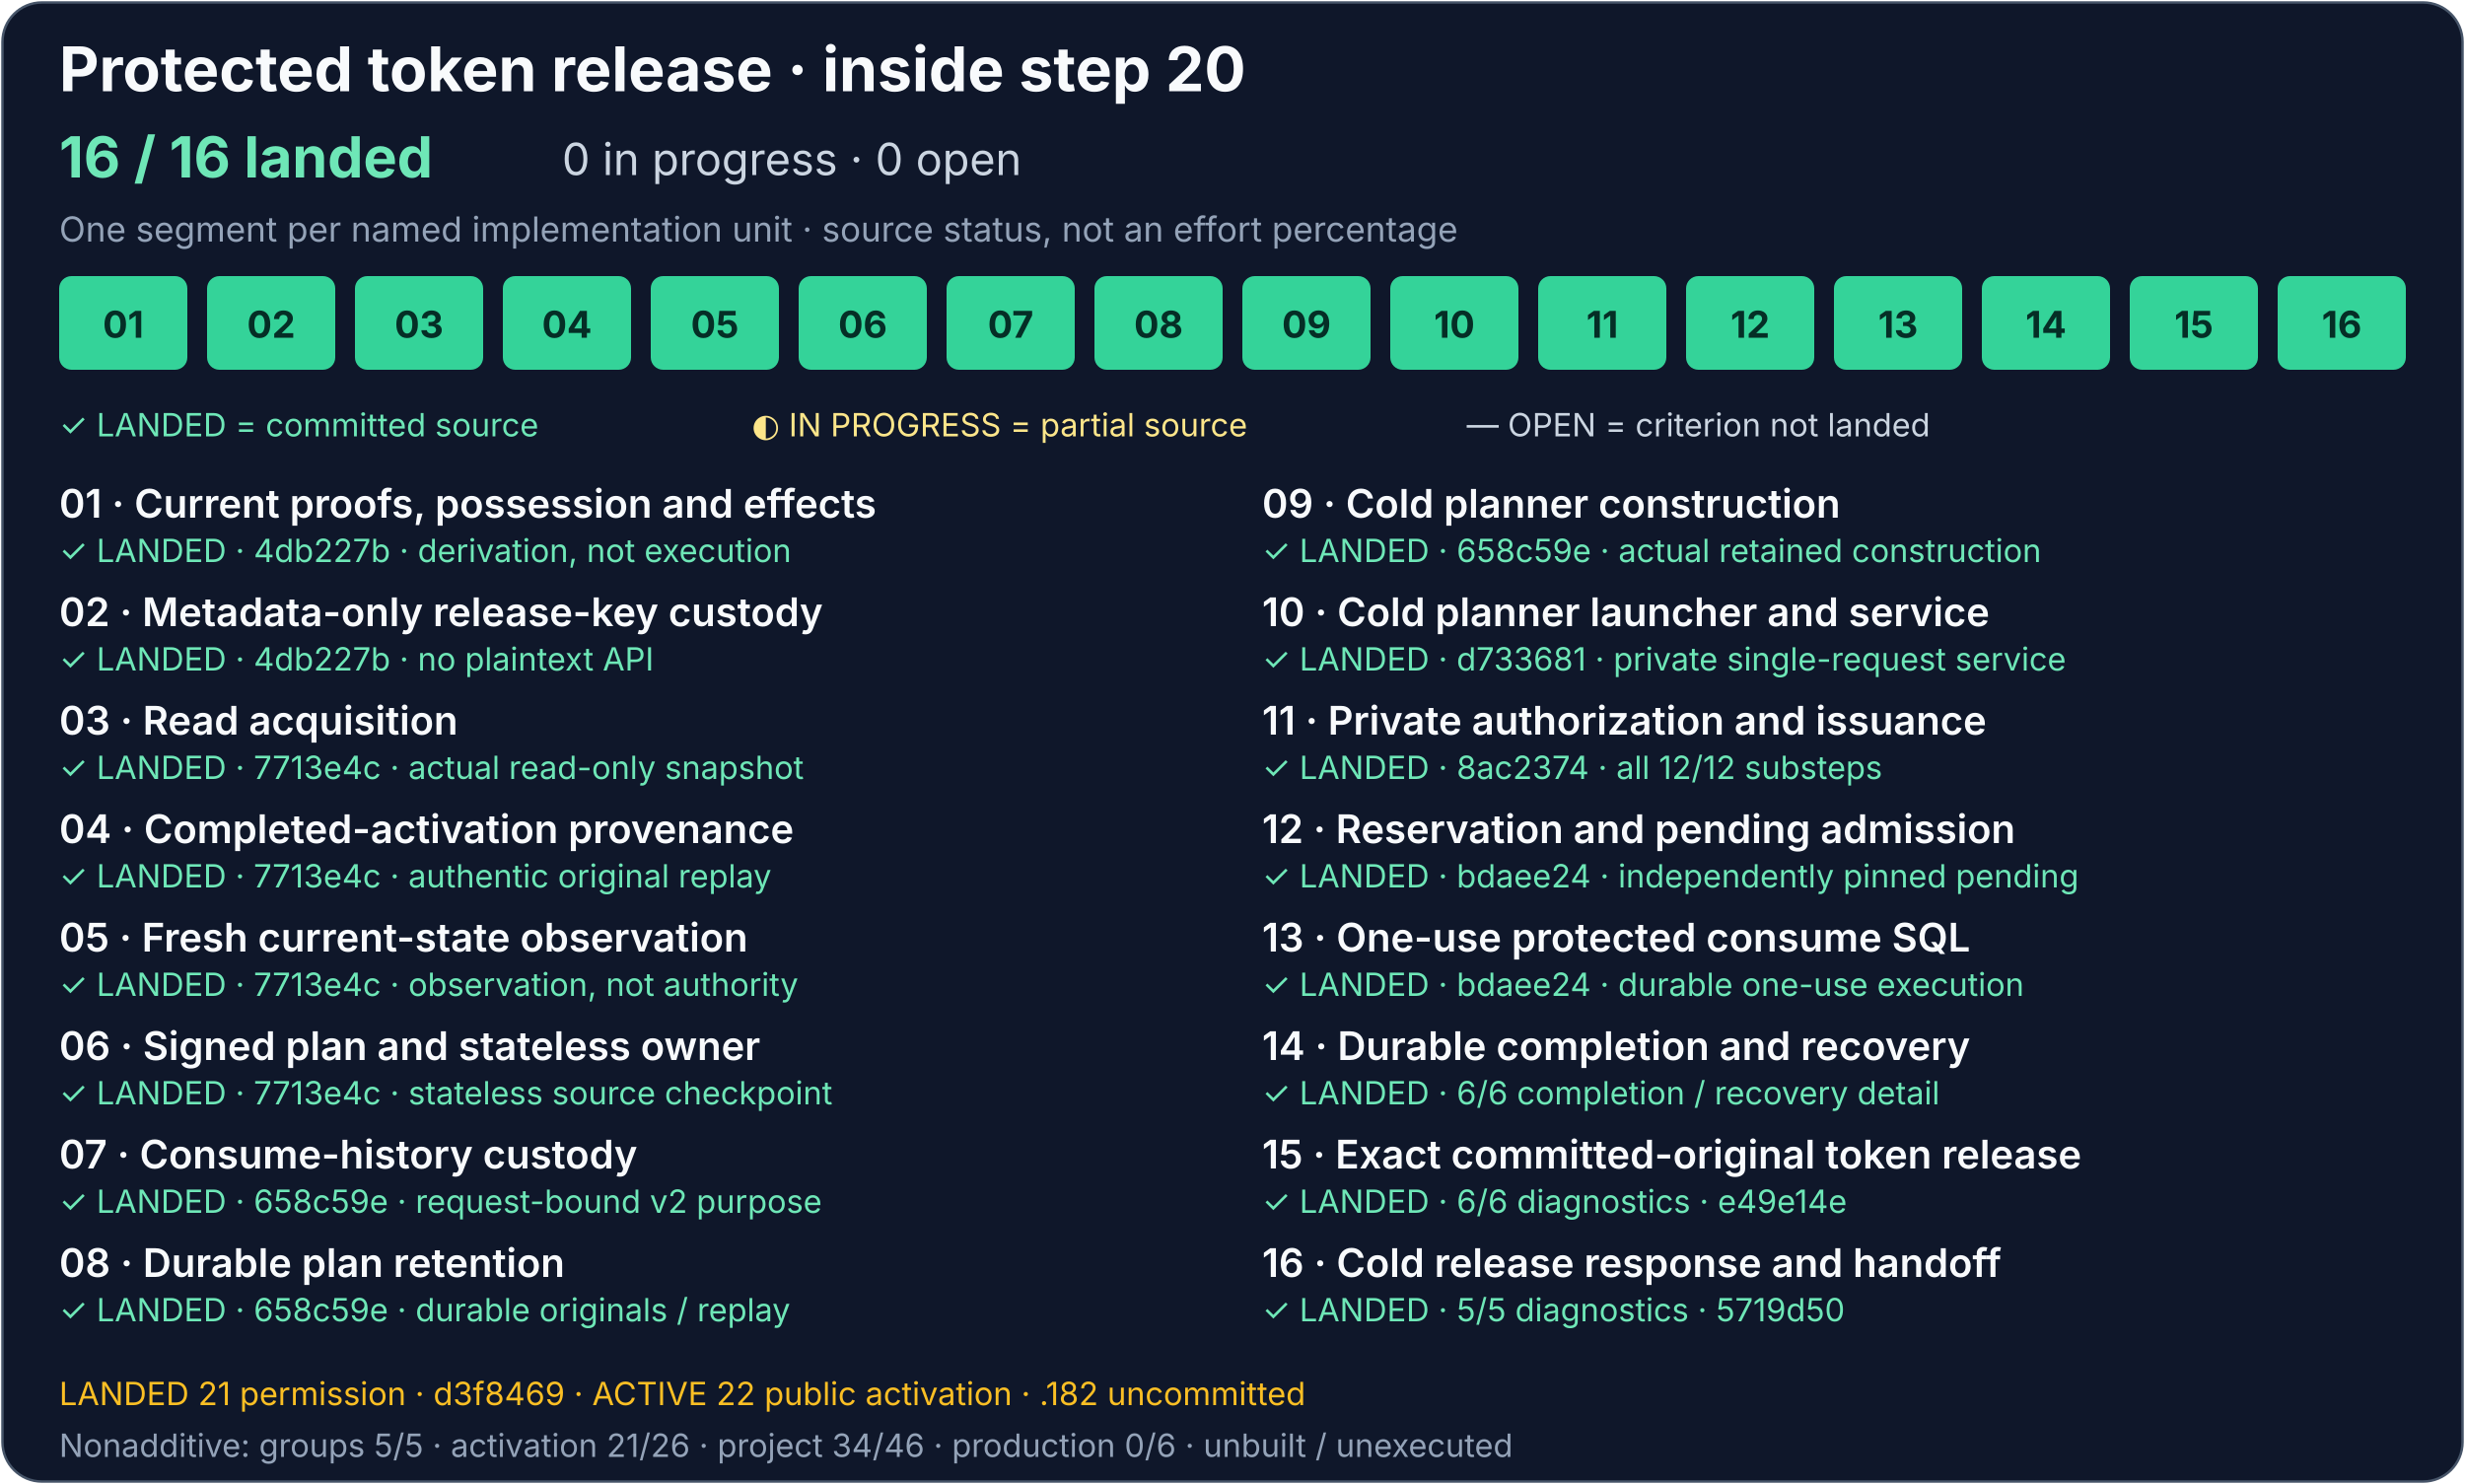
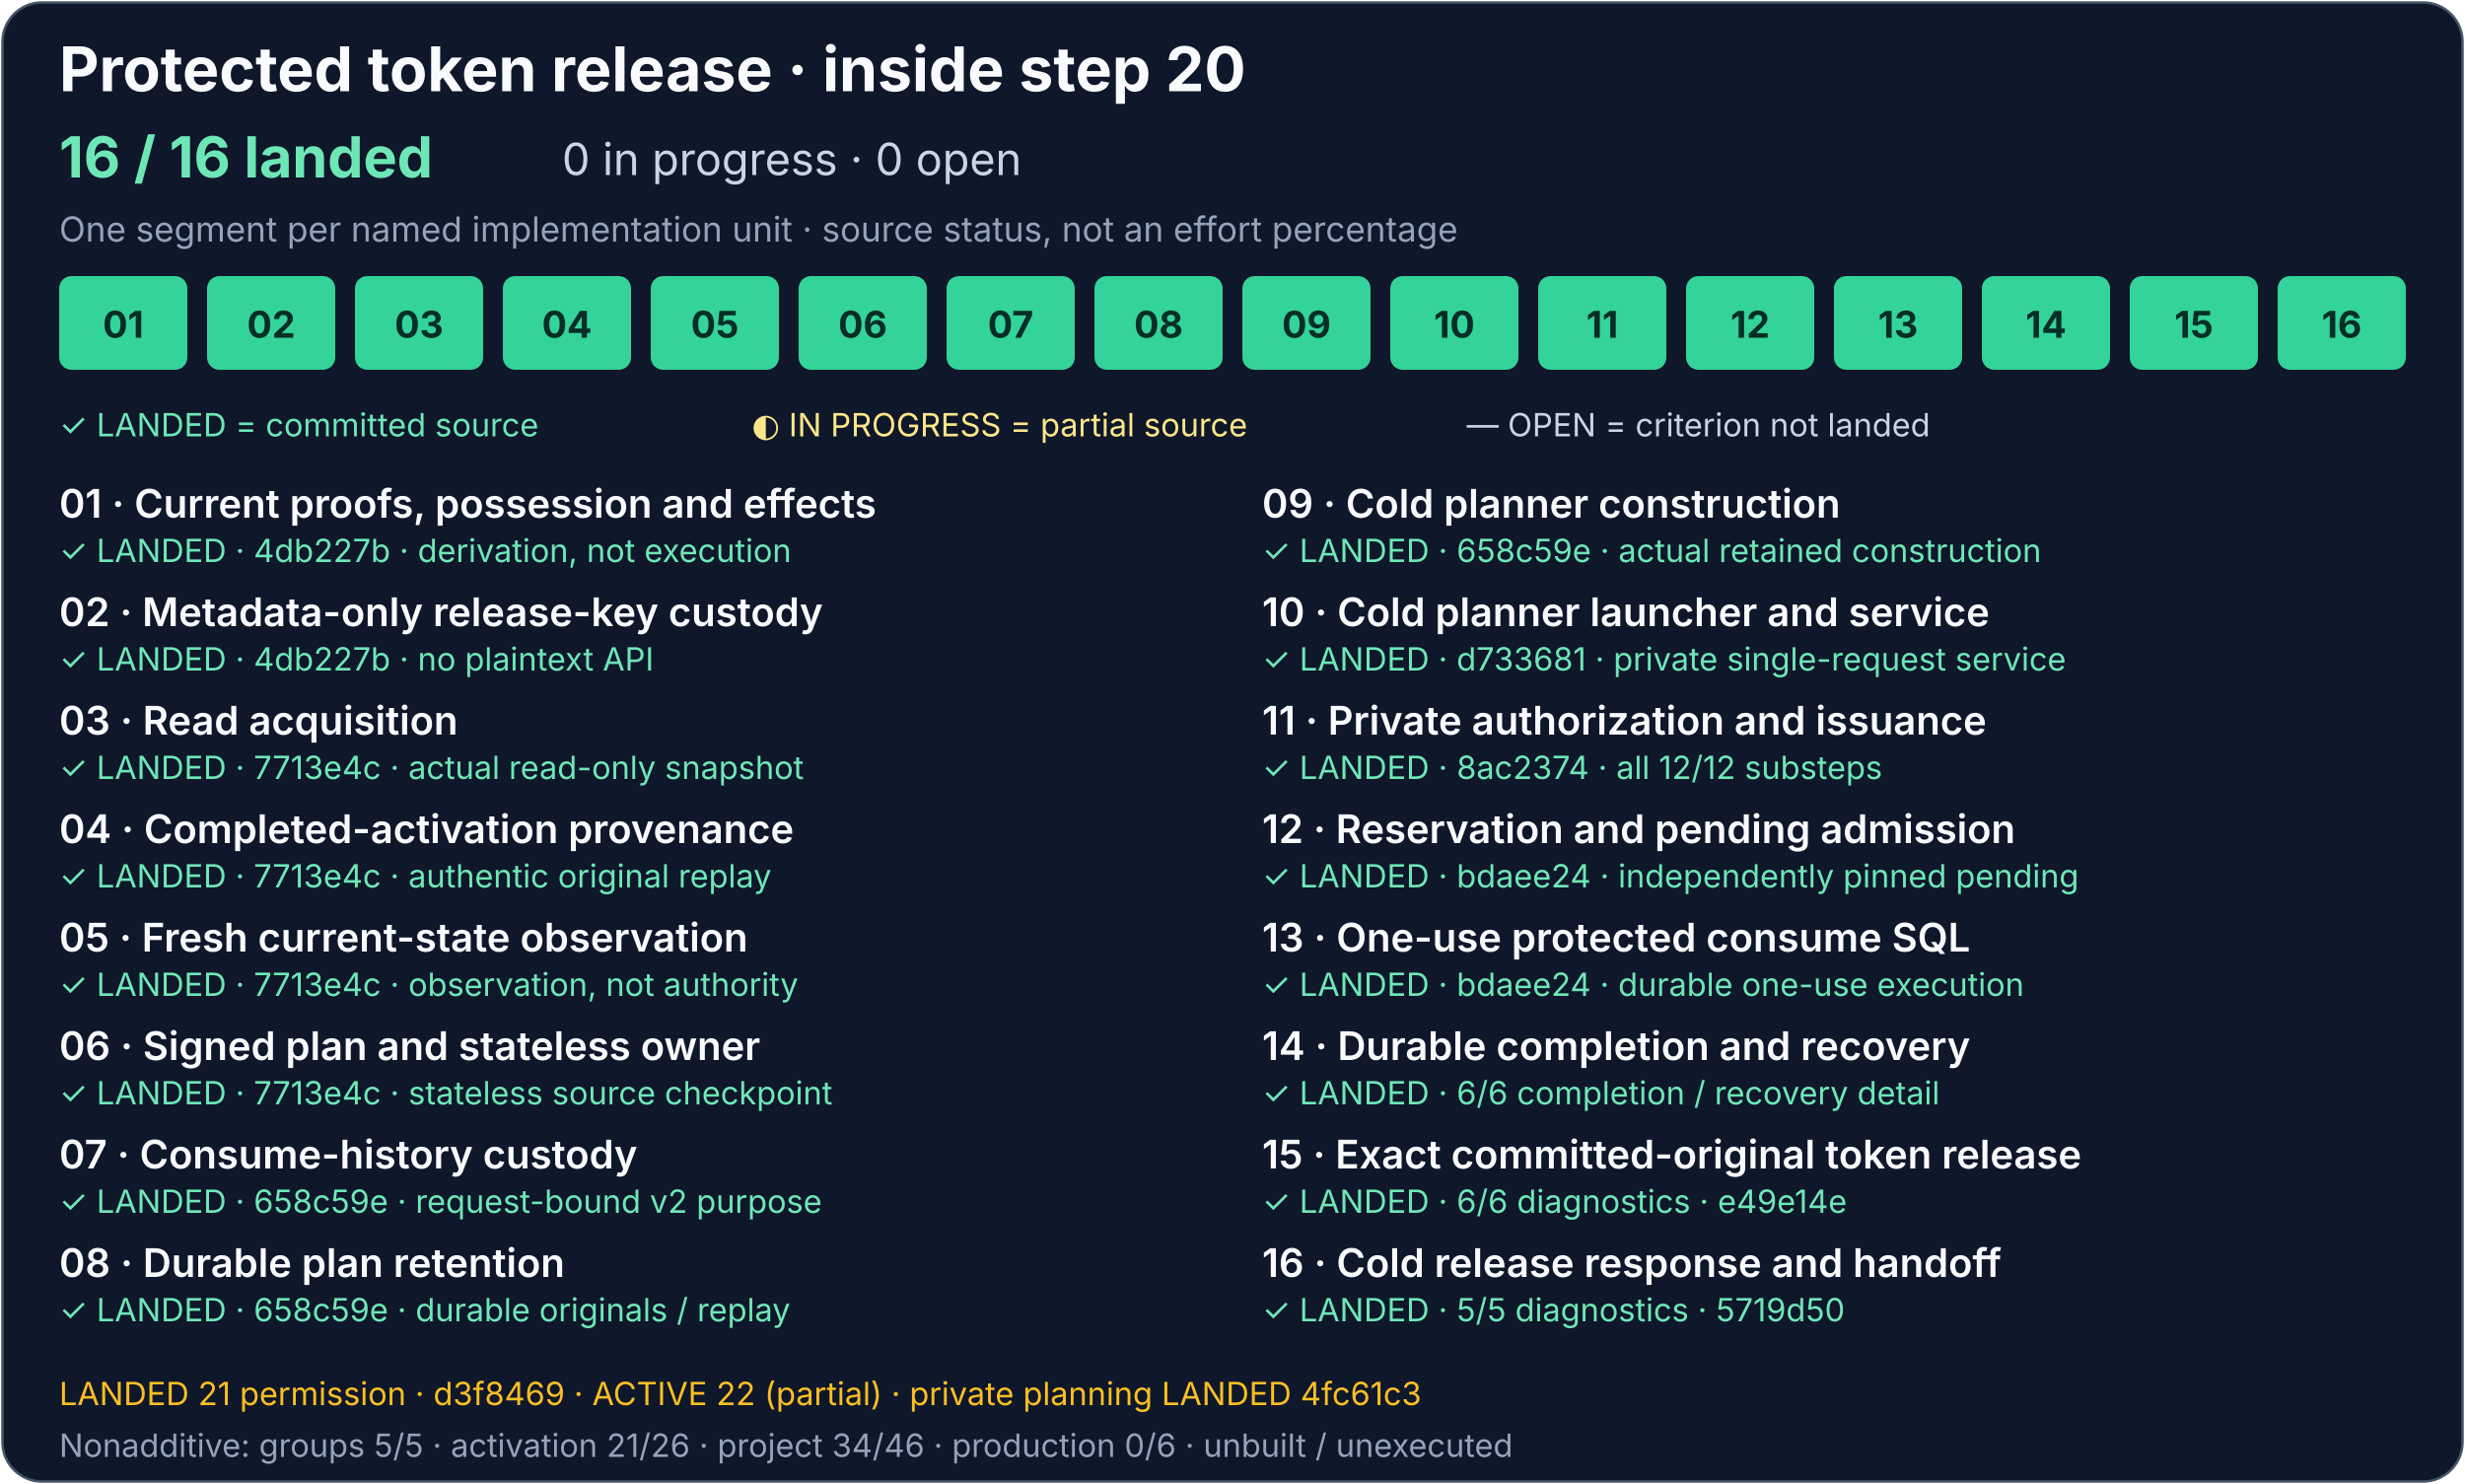
<svg xmlns="http://www.w3.org/2000/svg" width="1000" height="602" viewBox="0 0 1000 602" role="img" aria-labelledby="release-title release-description">
  <rect x="1" y="1" width="998" height="600" rx="16" fill="#0f172a" stroke="#475569" />
  <g font-family="system-ui, -apple-system, Segoe UI, sans-serif">
    <text x="24" y="37" fill="#f8fafc" font-size="25" font-weight="700">Protected token release · inside step 20</text>
    <text x="24" y="72" fill="#6ee7b7" font-size="23" font-weight="700">16 / 16 landed</text>
    <text x="228" y="71" fill="#cbd5e1" font-size="18">0 in progress · 0 open</text>
    <text x="24" y="98" fill="#94a3b8" font-size="14">One segment per named implementation unit · source status, not an effort percentage</text>
    <g fill="#34d399">
      <rect x="24" y="112" width="52" height="38" rx="5" />
      <rect x="84" y="112" width="52" height="38" rx="5" />
      <rect x="144" y="112" width="52" height="38" rx="5" />
      <rect x="204" y="112" width="52" height="38" rx="5" />
      <rect x="264" y="112" width="52" height="38" rx="5" />
      <rect x="324" y="112" width="52" height="38" rx="5" />
    </g>
    <g fill="#34d399">
      <rect x="384" y="112" width="52" height="38" rx="5" />
      <rect x="444" y="112" width="52" height="38" rx="5" />
      <rect x="504" y="112" width="52" height="38" rx="5" />
      <rect x="564" y="112" width="52" height="38" rx="5" />
    </g>
    <g fill="#334155" stroke="#94a3b8">
      <rect x="624" y="112" width="52" height="38" rx="5" fill="#34d399" stroke="none" />
      <rect x="684" y="112" width="52" height="38" rx="5" fill="#34d399" stroke="none" />
      <rect x="744" y="112" width="52" height="38" rx="5" fill="#34d399" stroke="none" />
      <a href="../production-status.md#consume-completion-and-recovery-detail">
        <rect x="804" y="112" width="52" height="38" rx="5" fill="#34d399" stroke="none" />
      </a>
      <a href="../production-status.md#exact-release-and-handoff-detail">
        <rect x="864" y="112" width="52" height="38" rx="5" fill="#34d399" stroke="none" />
      </a>
      <rect x="924" y="112" width="52" height="38" rx="5" fill="#34d399" stroke="none" />
    </g>
    <g font-size="15" font-weight="700" text-anchor="middle">
      <g fill="#052e26">
        <text x="50" y="137">01</text>
        <text x="110" y="137">02</text>
        <text x="170" y="137">03</text>
        <text x="230" y="137">04</text>
        <text x="290" y="137">05</text>
        <text x="350" y="137">06</text>
      </g>
      <g fill="#052e26">
        <text x="410" y="137">07</text>
        <text x="470" y="137">08</text>
        <text x="530" y="137">09</text>
        <text x="590" y="137">10</text>
      </g>
      <g fill="#e2e8f0">
        <text x="650" y="137" fill="#052e26">11</text>
        <text x="710" y="137" fill="#052e26">12</text>
        <text x="770" y="137" fill="#052e26">13</text>
        <text x="830" y="137" fill="#052e26">14</text>
        <text x="890" y="137" fill="#052e26">15</text>
        <text x="950" y="137" fill="#052e26">16</text>
      </g>
    </g>
    <text x="24" y="177" fill="#6ee7b7" font-size="13">✓ LANDED = committed source</text>
    <text x="305" y="177" fill="#fde68a" font-size="13">◐ IN PROGRESS = partial source</text>
    <text x="595" y="177" fill="#cbd5e1" font-size="13">— OPEN = criterion not landed</text>
    <g fill="#f8fafc" font-size="16" font-weight="600">
      <text x="24" y="210">01 · Current proofs, possession and effects</text>
      <text x="24" y="254">02 · Metadata-only release-key custody</text>
      <text x="24" y="298">03 · Read acquisition</text>
      <text x="24" y="342">04 · Completed-activation provenance</text>
      <text x="24" y="386">05 · Fresh current-state observation</text>
      <text x="24" y="430">06 · Signed plan and stateless owner</text>
      <text x="24" y="474">07 · Consume-history custody</text>
      <text x="24" y="518">08 · Durable plan retention</text>
      <text x="512" y="210">09 · Cold planner construction</text>
      <text x="512" y="254">10 · Cold planner launcher and service</text>
      <text x="512" y="298">11 · Private authorization and issuance</text>
      <text x="512" y="342">12 · Reservation and pending admission</text>
      <text x="512" y="386">13 · One-use protected consume SQL</text>
      <text x="512" y="430">14 · Durable completion and recovery</text>
      <text x="512" y="474">15 · Exact committed-original token release</text>
      <text x="512" y="518">16 · Cold release response and handoff</text>
    </g>
    <g font-size="13">
      <g fill="#6ee7b7">
        <text x="24" y="228">✓ LANDED · 4db227b · derivation, not execution</text>
        <text x="24" y="272">✓ LANDED · 4db227b · no plaintext API</text>
        <text x="24" y="316">✓ LANDED · 7713e4c · actual read-only snapshot</text>
        <text x="24" y="360">✓ LANDED · 7713e4c · authentic original replay</text>
        <text x="24" y="404">✓ LANDED · 7713e4c · observation, not authority</text>
        <text x="24" y="448">✓ LANDED · 7713e4c · stateless source checkpoint</text>
      </g>
      <g fill="#6ee7b7">
        <text x="24" y="492">✓ LANDED · 658c59e · request-bound v2 purpose</text>
        <text x="24" y="536">✓ LANDED · 658c59e · durable originals / replay</text>
        <text x="512" y="228">✓ LANDED · 658c59e · actual retained construction</text>
        <text x="512" y="272">✓ LANDED · d733681 · private single-request service</text>
      </g>
      <g fill="#cbd5e1">
        <text x="512" y="316" fill="#6ee7b7">✓ LANDED · 8ac2374 · all 12/12 substeps</text>
        <text x="512" y="360" fill="#6ee7b7">✓ LANDED · bdaee24 · independently pinned pending</text>
        <text x="512" y="404" fill="#6ee7b7">✓ LANDED · bdaee24 · durable one-use execution</text>
        <a href="../production-status.md#consume-completion-and-recovery-detail">
          <text x="512" y="448" fill="#6ee7b7">✓ LANDED · 6/6 completion / recovery detail</text>
        </a>
        <a href="../production-status.md#exact-release-and-handoff-detail">
          <text x="512" y="492" fill="#6ee7b7">✓ LANDED · 6/6 diagnostics · e49e14e</text>
        </a>
        <text x="512" y="536" fill="#6ee7b7">✓ LANDED · 5/5 diagnostics · 5719d50</text>
      </g>
    </g>
-     <text x="24" y="570" fill="#fbbf24" font-size="13">LANDED 21 permission · d3f8469 · ACTIVE 22 public activation · .182 uncommitted</text>
+     <text x="24" y="570" fill="#fbbf24" font-size="13">LANDED 21 permission · d3f8469 · ACTIVE 22 (partial) · private planning LANDED 4fc61c3</text>
    <text x="24" y="591" fill="#94a3b8" font-size="13">Nonadditive: groups 5/5 · activation 21/26 · project 34/46 · production 0/6 · unbuilt / unexecuted</text>
  </g>
</svg>
